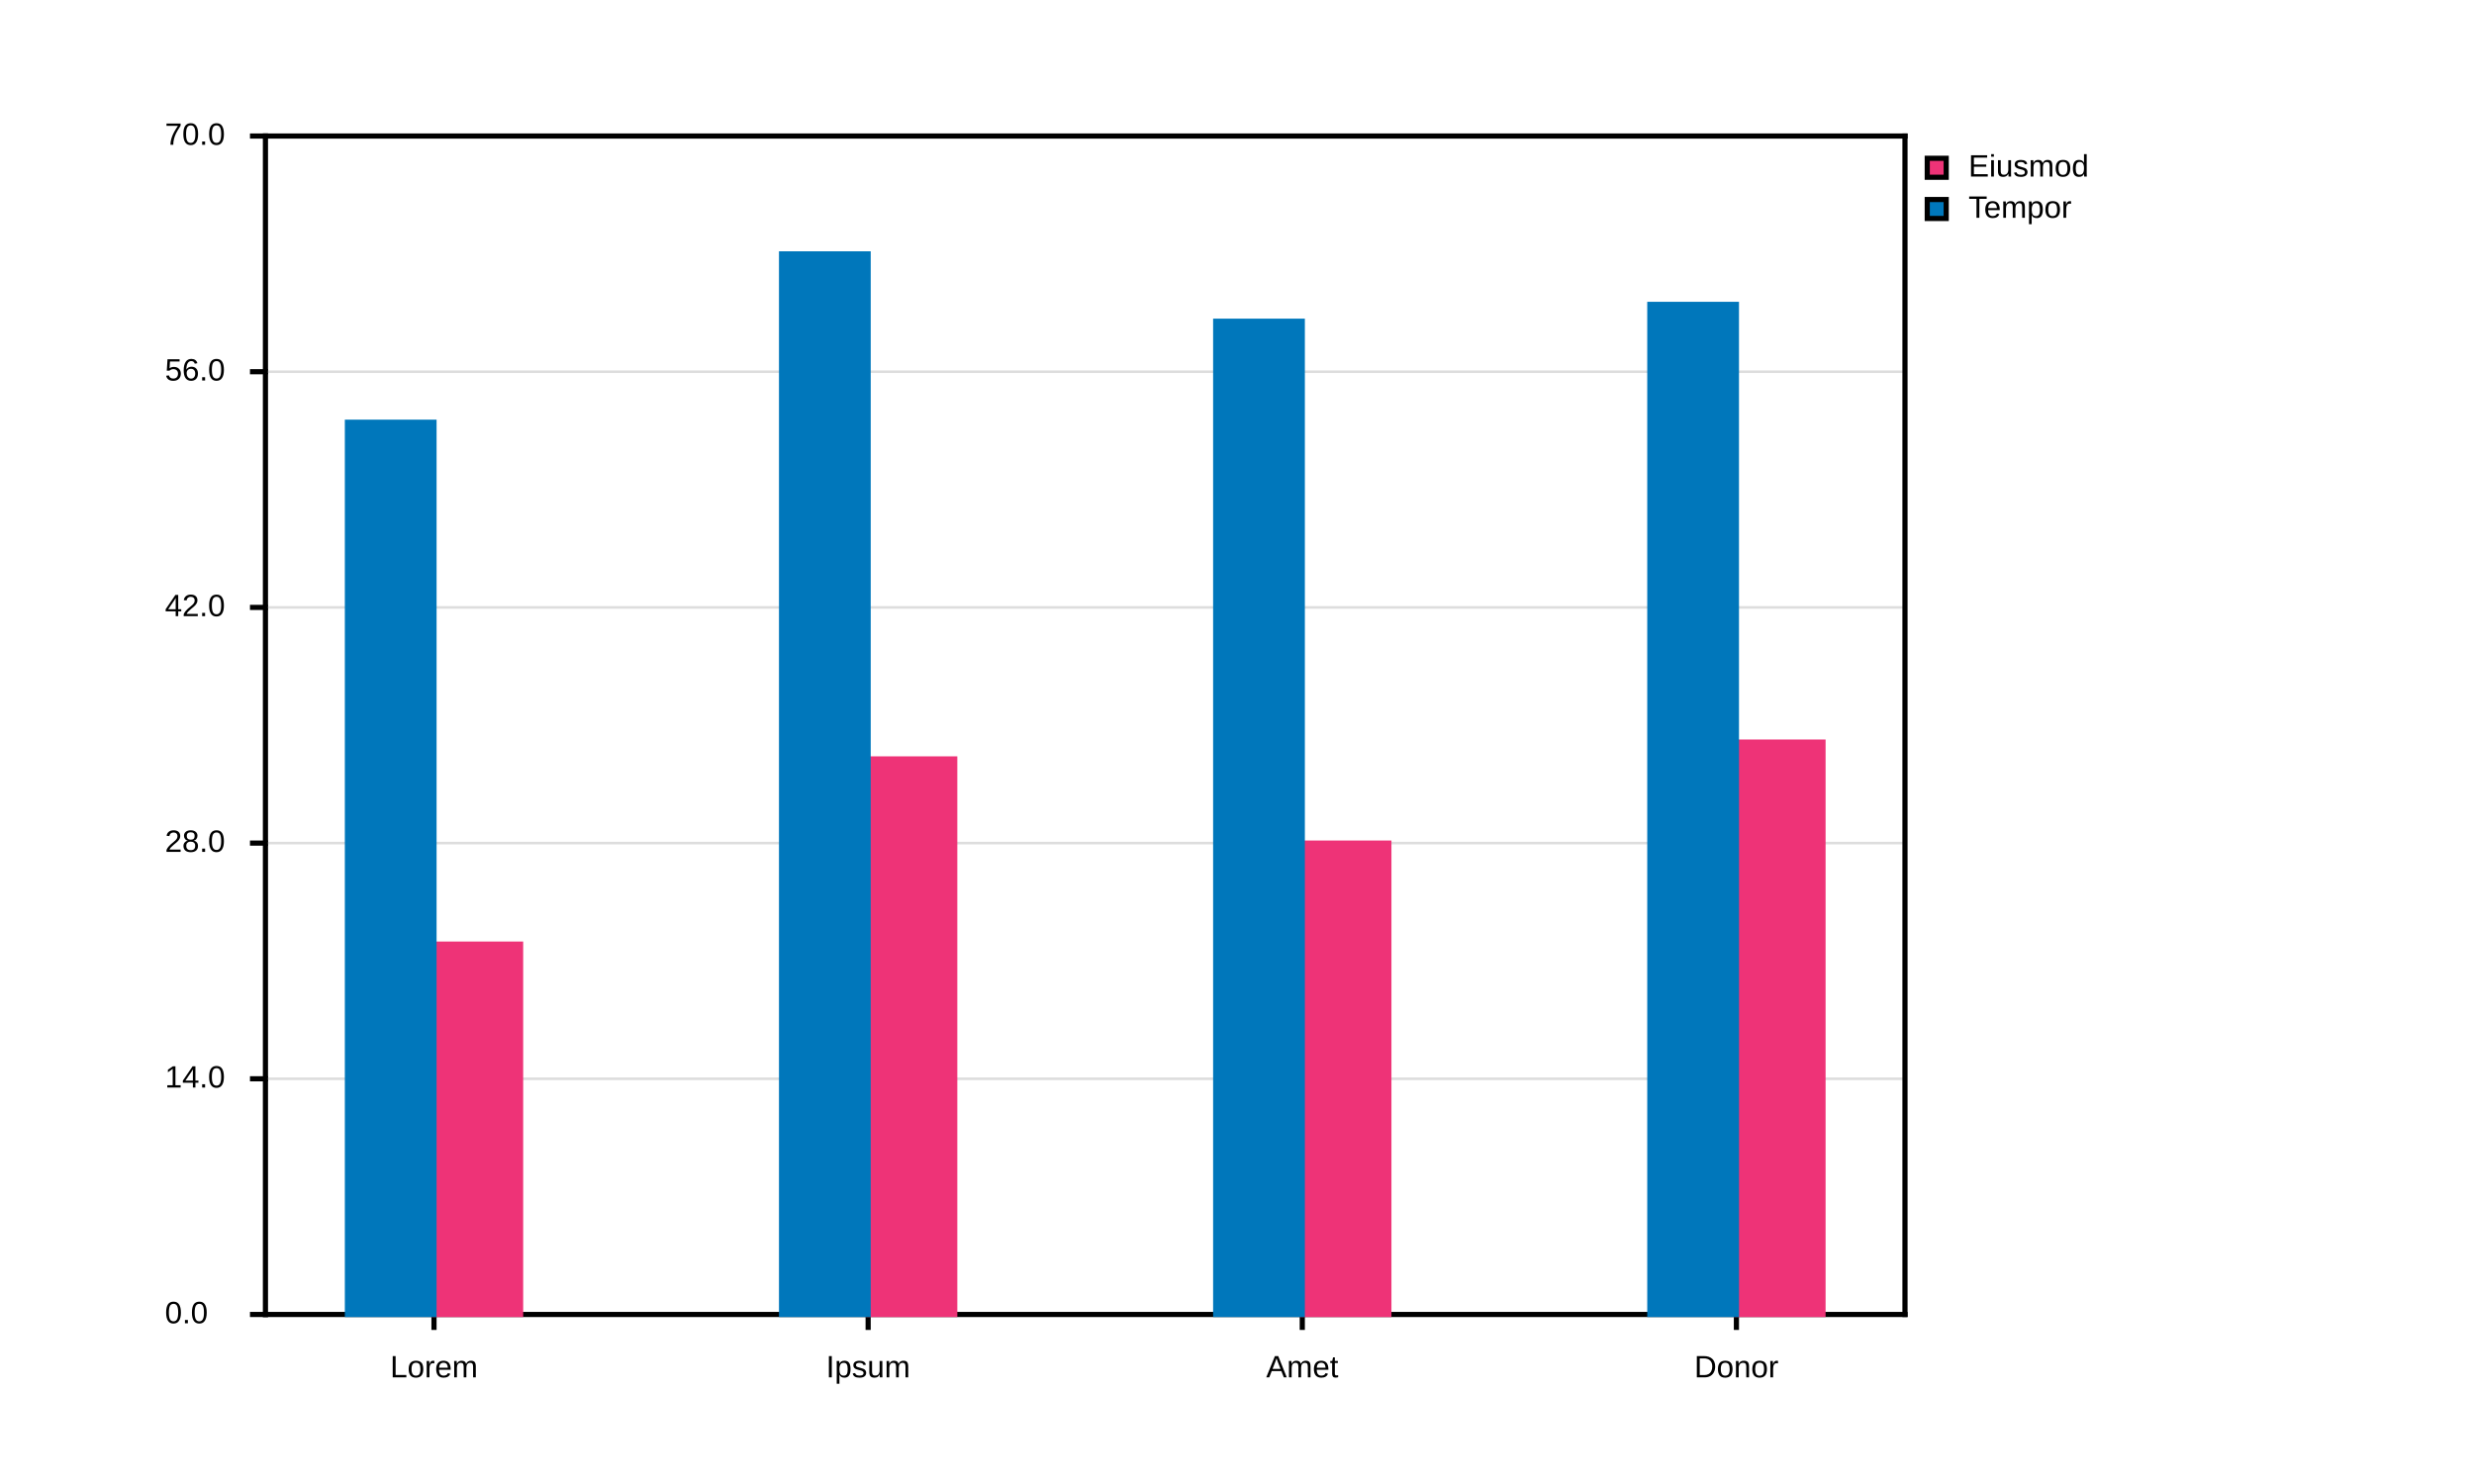
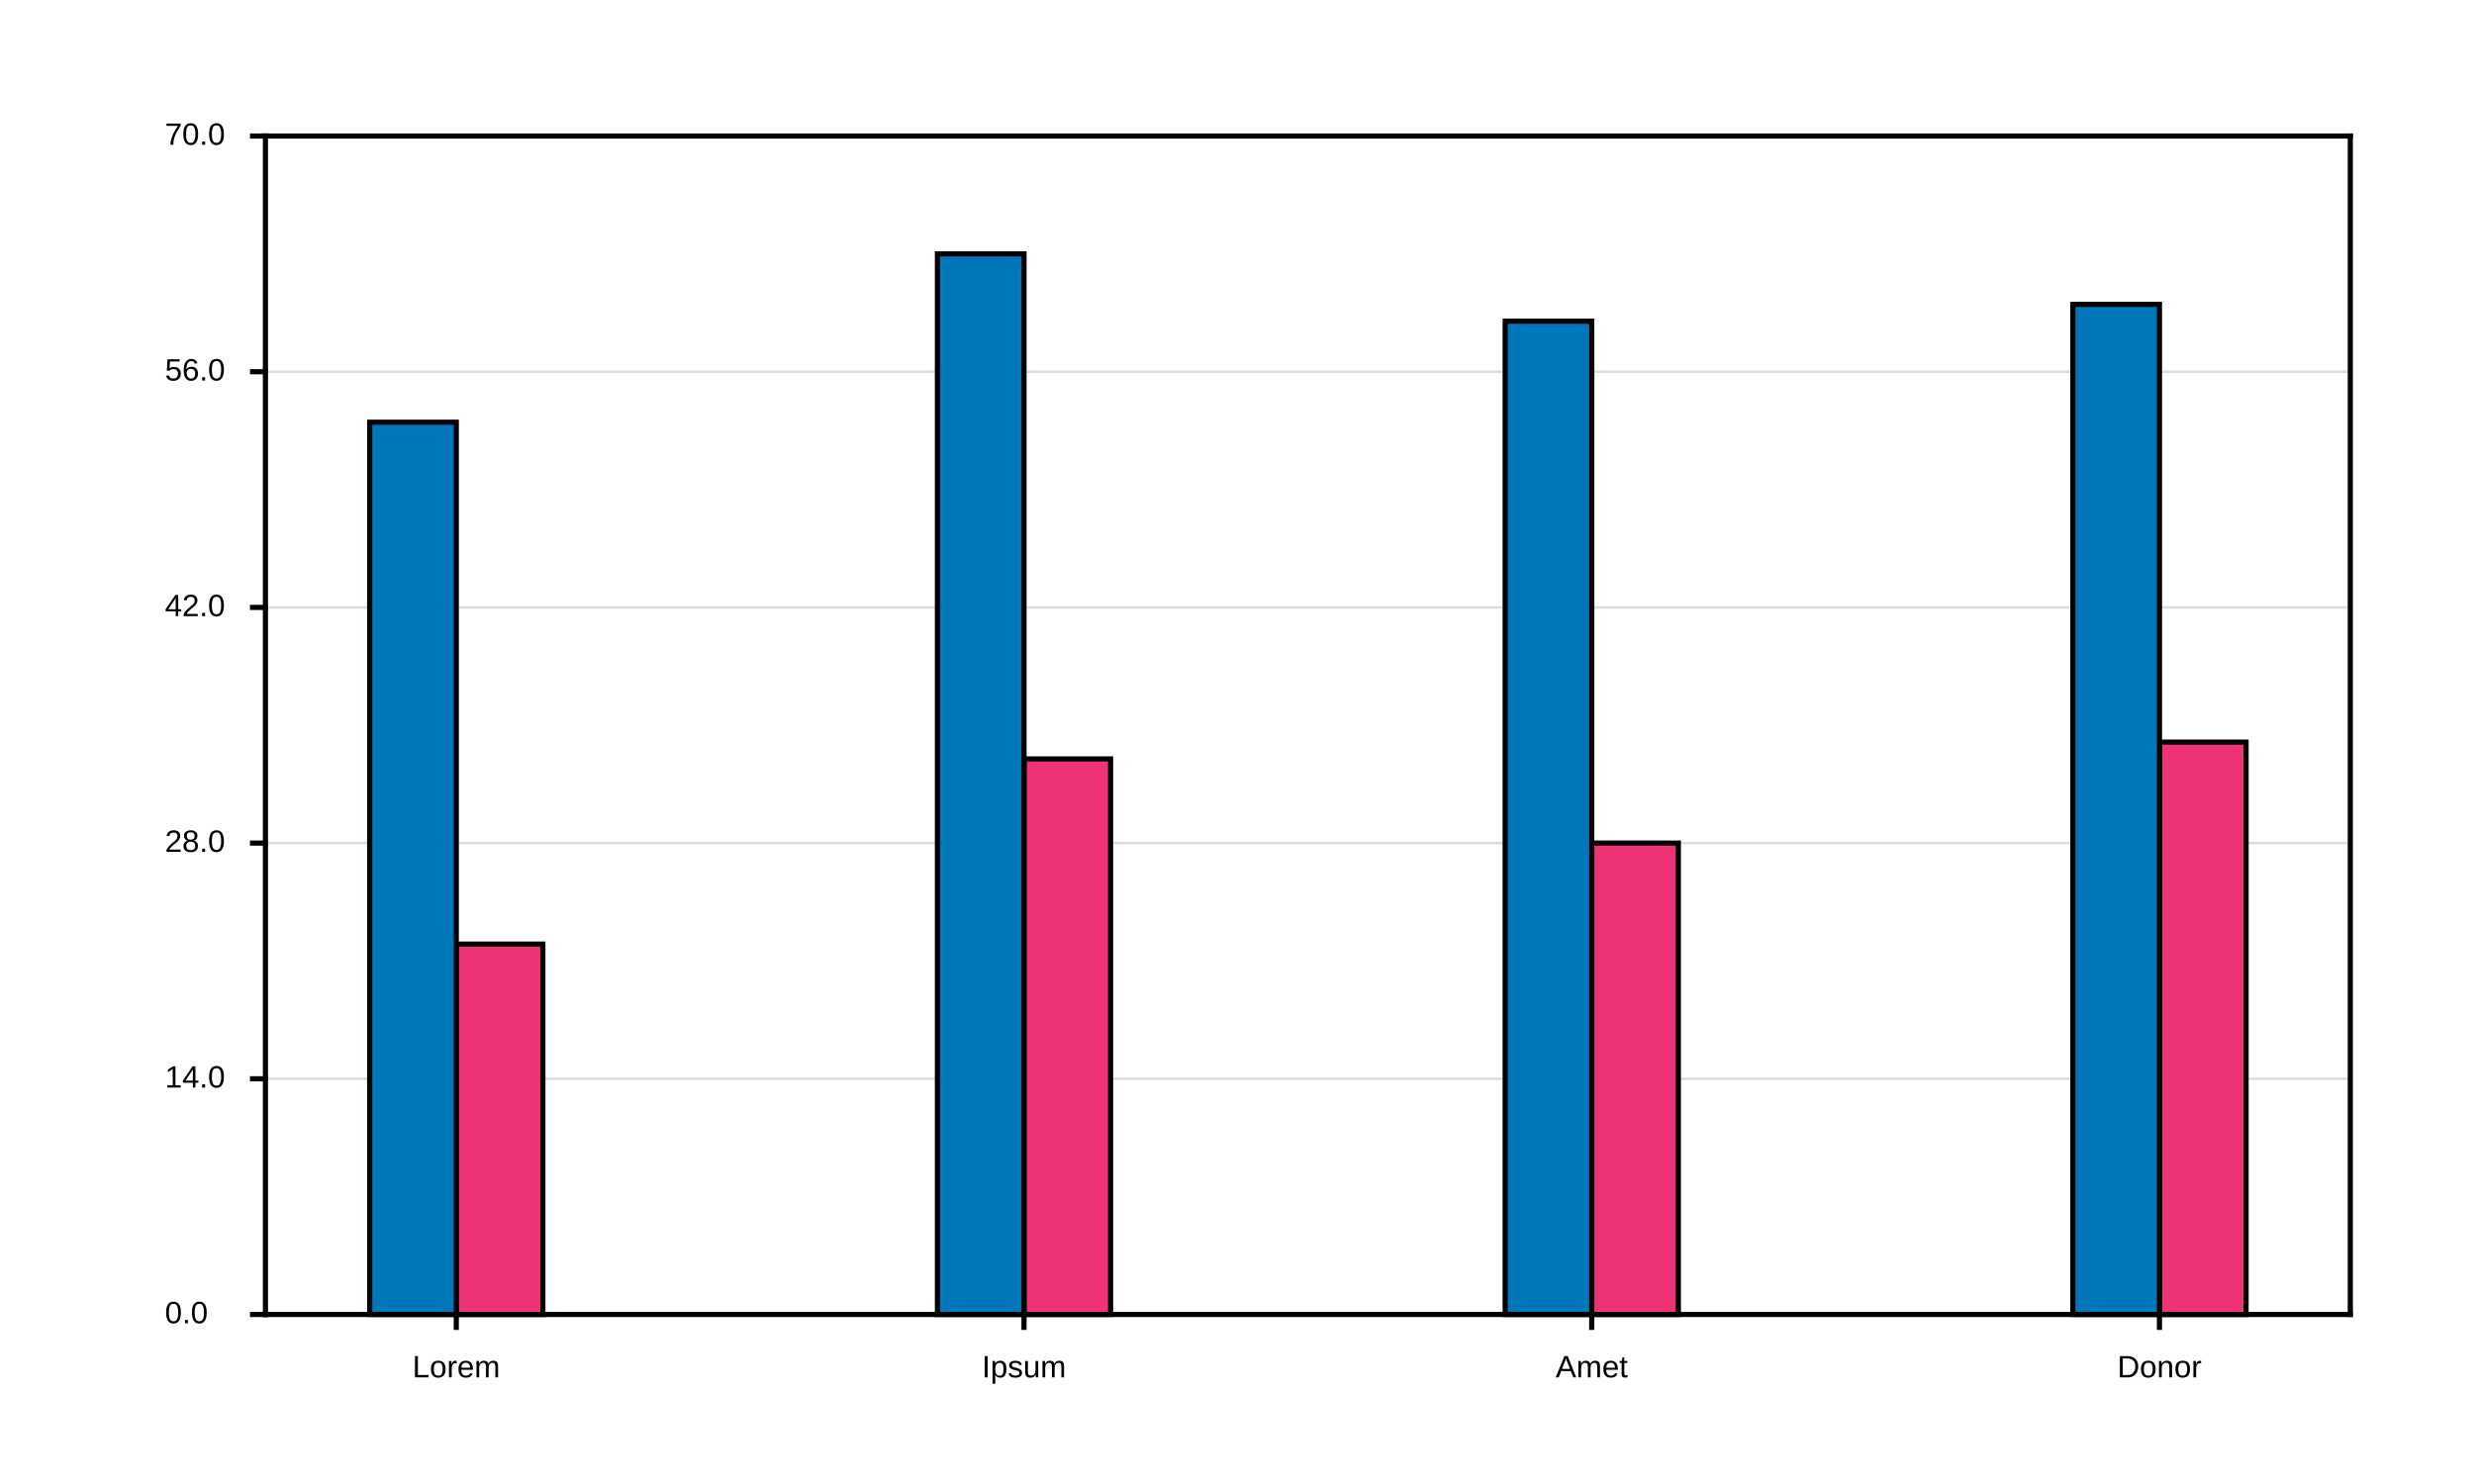
<svg xmlns="http://www.w3.org/2000/svg" width="960" height="576" version="1.1" style="top: 0px;       left: 0px;       position: absolute;">
  <g>
-     <line type="figure.x_tick" x1="168.41" y1="510.2" x2="168.41" y2="515.2" fill="rgba(0,0,0,0)" stroke="black" stroke-width="2" shape-rendering="geometricPrecision" stroke-linecap="square" stroke-dasharray="" />
-     <text tag="figure.x_tick" fill="black" x="168.41" y="531.2" font-size="12" font-weight="normal" font-family="Arial, Verdana, sans-serif" font-style="normal" transform="" dominant-baseline="middle" text-anchor="middle">
+     <line type="figure.x_tick" x1="177.05" y1="510.2" x2="177.05" y2="515.2" fill="rgba(0,0,0,0)" stroke="black" stroke-width="2" shape-rendering="geometricPrecision" stroke-linecap="square" stroke-dasharray="" />
+     <text tag="figure.x_tick" fill="black" x="177.05" y="531.2" font-size="12" font-weight="normal" font-family="Arial, Verdana, sans-serif" font-style="normal" transform="" dominant-baseline="middle" text-anchor="middle">
     Lorem
    </text>
-     <line type="figure.x_tick" x1="336.87" y1="510.2" x2="336.87" y2="515.2" fill="rgba(0,0,0,0)" stroke="black" stroke-width="2" shape-rendering="geometricPrecision" stroke-linecap="square" stroke-dasharray="" />
-     <text tag="figure.x_tick" fill="black" x="336.87" y="531.2" font-size="12" font-weight="normal" font-family="Arial, Verdana, sans-serif" font-style="normal" transform="" dominant-baseline="middle" text-anchor="middle">
+     <line type="figure.x_tick" x1="397.35" y1="510.2" x2="397.35" y2="515.2" fill="rgba(0,0,0,0)" stroke="black" stroke-width="2" shape-rendering="geometricPrecision" stroke-linecap="square" stroke-dasharray="" />
+     <text tag="figure.x_tick" fill="black" x="397.35" y="531.2" font-size="12" font-weight="normal" font-family="Arial, Verdana, sans-serif" font-style="normal" transform="" dominant-baseline="middle" text-anchor="middle">
     Ipsum
    </text>
-     <line type="figure.x_tick" x1="505.33" y1="510.2" x2="505.33" y2="515.2" fill="rgba(0,0,0,0)" stroke="black" stroke-width="2" shape-rendering="geometricPrecision" stroke-linecap="square" stroke-dasharray="" />
-     <text tag="figure.x_tick" fill="black" x="505.33" y="531.2" font-size="12" font-weight="normal" font-family="Arial, Verdana, sans-serif" font-style="normal" transform="" dominant-baseline="middle" text-anchor="middle">
+     <line type="figure.x_tick" x1="617.65" y1="510.2" x2="617.65" y2="515.2" fill="rgba(0,0,0,0)" stroke="black" stroke-width="2" shape-rendering="geometricPrecision" stroke-linecap="square" stroke-dasharray="" />
+     <text tag="figure.x_tick" fill="black" x="617.65" y="531.2" font-size="12" font-weight="normal" font-family="Arial, Verdana, sans-serif" font-style="normal" transform="" dominant-baseline="middle" text-anchor="middle">
     Amet
    </text>
-     <line type="figure.x_tick" x1="673.79" y1="510.2" x2="673.79" y2="515.2" fill="rgba(0,0,0,0)" stroke="black" stroke-width="2" shape-rendering="geometricPrecision" stroke-linecap="square" stroke-dasharray="" />
-     <text tag="figure.x_tick" fill="black" x="673.79" y="531.2" font-size="12" font-weight="normal" font-family="Arial, Verdana, sans-serif" font-style="normal" transform="" dominant-baseline="middle" text-anchor="middle">
+     <line type="figure.x_tick" x1="837.95" y1="510.2" x2="837.95" y2="515.2" fill="rgba(0,0,0,0)" stroke="black" stroke-width="2" shape-rendering="geometricPrecision" stroke-linecap="square" stroke-dasharray="" />
+     <text tag="figure.x_tick" fill="black" x="837.95" y="531.2" font-size="12" font-weight="normal" font-family="Arial, Verdana, sans-serif" font-style="normal" transform="" dominant-baseline="middle" text-anchor="middle">
     Donor
    </text>
    <line type="figure.y_tick" x1="103" y1="510.2" x2="98.0" y2="510.2" fill="rgba(0,0,0,0)" stroke="black" stroke-width="2" shape-rendering="geometricPrecision" stroke-linecap="square" stroke-dasharray="" />
    <text tag="figure.y_tick" fill="black" x="64.0" y="510.2" font-size="12" font-weight="normal" font-family="Arial, Verdana, sans-serif" font-style="normal" transform="" dominant-baseline="middle" text-anchor="start">
     0.0
    </text>
    <line type="figure.y_tick" x1="103" y1="418.72" x2="98.0" y2="418.72" fill="rgba(0,0,0,0)" stroke="black" stroke-width="2" shape-rendering="geometricPrecision" stroke-linecap="square" stroke-dasharray="" />
    <text tag="figure.y_tick" fill="black" x="64.0" y="418.72" font-size="12" font-weight="normal" font-family="Arial, Verdana, sans-serif" font-style="normal" transform="" dominant-baseline="middle" text-anchor="start">
     14.0
    </text>
    <line type="figure.y_tick" x1="103" y1="327.24" x2="98.0" y2="327.24" fill="rgba(0,0,0,0)" stroke="black" stroke-width="2" shape-rendering="geometricPrecision" stroke-linecap="square" stroke-dasharray="" />
    <text tag="figure.y_tick" fill="black" x="64.0" y="327.24" font-size="12" font-weight="normal" font-family="Arial, Verdana, sans-serif" font-style="normal" transform="" dominant-baseline="middle" text-anchor="start">
     28.0
    </text>
    <line type="figure.y_tick" x1="103" y1="235.76" x2="98.0" y2="235.76" fill="rgba(0,0,0,0)" stroke="black" stroke-width="2" shape-rendering="geometricPrecision" stroke-linecap="square" stroke-dasharray="" />
    <text tag="figure.y_tick" fill="black" x="64.0" y="235.76" font-size="12" font-weight="normal" font-family="Arial, Verdana, sans-serif" font-style="normal" transform="" dominant-baseline="middle" text-anchor="start">
     42.0
    </text>
    <line type="figure.y_tick" x1="103" y1="144.28" x2="98.0" y2="144.28" fill="rgba(0,0,0,0)" stroke="black" stroke-width="2" shape-rendering="geometricPrecision" stroke-linecap="square" stroke-dasharray="" />
    <text tag="figure.y_tick" fill="black" x="64.0" y="144.28" font-size="12" font-weight="normal" font-family="Arial, Verdana, sans-serif" font-style="normal" transform="" dominant-baseline="middle" text-anchor="start">
     56.0
    </text>
    <line type="figure.y_tick" x1="103" y1="52.8" x2="98.0" y2="52.8" fill="rgba(0,0,0,0)" stroke="black" stroke-width="2" shape-rendering="geometricPrecision" stroke-linecap="square" stroke-dasharray="" />
    <text tag="figure.y_tick" fill="black" x="64.0" y="52.8" font-size="12" font-weight="normal" font-family="Arial, Verdana, sans-serif" font-style="normal" transform="" dominant-baseline="middle" text-anchor="start">
     70.0
    </text>
-     <line type="figure.h_grid" x1="103" y1="510.2" x2="739.2" y2="510.2" fill="rgba(0,0,0,0)" stroke="#ddd" stroke-width="1" shape-rendering="geometricPrecision" stroke-linecap="square" stroke-dasharray="" />
-     <line type="figure.h_grid" x1="103" y1="418.72" x2="739.2" y2="418.72" fill="rgba(0,0,0,0)" stroke="#ddd" stroke-width="1" shape-rendering="geometricPrecision" stroke-linecap="square" stroke-dasharray="" />
-     <line type="figure.h_grid" x1="103" y1="327.24" x2="739.2" y2="327.24" fill="rgba(0,0,0,0)" stroke="#ddd" stroke-width="1" shape-rendering="geometricPrecision" stroke-linecap="square" stroke-dasharray="" />
-     <line type="figure.h_grid" x1="103" y1="235.76" x2="739.2" y2="235.76" fill="rgba(0,0,0,0)" stroke="#ddd" stroke-width="1" shape-rendering="geometricPrecision" stroke-linecap="square" stroke-dasharray="" />
-     <line type="figure.h_grid" x1="103" y1="144.28" x2="739.2" y2="144.28" fill="rgba(0,0,0,0)" stroke="#ddd" stroke-width="1" shape-rendering="geometricPrecision" stroke-linecap="square" stroke-dasharray="" />
-     <line type="figure.h_grid" x1="103" y1="52.8" x2="739.2" y2="52.8" fill="rgba(0,0,0,0)" stroke="#ddd" stroke-width="1" shape-rendering="geometricPrecision" stroke-linecap="square" stroke-dasharray="" />
+     <line type="figure.h_grid" x1="103" y1="510.2" x2="912.0" y2="510.2" fill="rgba(0,0,0,0)" stroke="#ddd" stroke-width="1" shape-rendering="geometricPrecision" stroke-linecap="square" stroke-dasharray="" />
+     <line type="figure.h_grid" x1="103" y1="418.72" x2="912.0" y2="418.72" fill="rgba(0,0,0,0)" stroke="#ddd" stroke-width="1" shape-rendering="geometricPrecision" stroke-linecap="square" stroke-dasharray="" />
+     <line type="figure.h_grid" x1="103" y1="327.24" x2="912.0" y2="327.24" fill="rgba(0,0,0,0)" stroke="#ddd" stroke-width="1" shape-rendering="geometricPrecision" stroke-linecap="square" stroke-dasharray="" />
+     <line type="figure.h_grid" x1="103" y1="235.76" x2="912.0" y2="235.76" fill="rgba(0,0,0,0)" stroke="#ddd" stroke-width="1" shape-rendering="geometricPrecision" stroke-linecap="square" stroke-dasharray="" />
+     <line type="figure.h_grid" x1="103" y1="144.28" x2="912.0" y2="144.28" fill="rgba(0,0,0,0)" stroke="#ddd" stroke-width="1" shape-rendering="geometricPrecision" stroke-linecap="square" stroke-dasharray="" />
+     <line type="figure.h_grid" x1="103" y1="52.8" x2="912.0" y2="52.8" fill="rgba(0,0,0,0)" stroke="#ddd" stroke-width="1" shape-rendering="geometricPrecision" stroke-linecap="square" stroke-dasharray="" />
    <line type="spine.left" x1="103" y1="510.2" x2="103" y2="52.8" fill="rgba(0,0,0,0)" stroke="black" stroke-width="2" shape-rendering="geometricPrecision" stroke-linecap="square" stroke-dasharray="" />
-     <line type="spine.right" x1="739.2" y1="510.2" x2="739.2" y2="52.8" fill="rgba(0,0,0,0)" stroke="black" stroke-width="2" shape-rendering="geometricPrecision" stroke-linecap="square" stroke-dasharray="" />
-     <line type="spine.top" x1="103" y1="52.8" x2="739.2" y2="52.8" fill="rgba(0,0,0,0)" stroke="black" stroke-width="2" shape-rendering="geometricPrecision" stroke-linecap="square" stroke-dasharray="" />
-     <line type="spine.bottom" x1="103" y1="510.2" x2="739.2" y2="510.2" fill="rgba(0,0,0,0)" stroke="black" stroke-width="2" shape-rendering="geometricPrecision" stroke-linecap="square" stroke-dasharray="" />
-     <text tag="figure.x_label" fill="black" x="421.1" y="547.2" font-size="12" font-weight="normal" font-family="Arial, Verdana, sans-serif" font-style="normal" transform="" dominant-baseline="middle" text-anchor="middle">
+     <line type="spine.right" x1="912.0" y1="510.2" x2="912.0" y2="52.8" fill="rgba(0,0,0,0)" stroke="black" stroke-width="2" shape-rendering="geometricPrecision" stroke-linecap="square" stroke-dasharray="" />
+     <line type="spine.top" x1="103" y1="52.8" x2="912.0" y2="52.8" fill="rgba(0,0,0,0)" stroke="black" stroke-width="2" shape-rendering="geometricPrecision" stroke-linecap="square" stroke-dasharray="" />
+     <line type="spine.bottom" x1="103" y1="510.2" x2="912.0" y2="510.2" fill="rgba(0,0,0,0)" stroke="black" stroke-width="2" shape-rendering="geometricPrecision" stroke-linecap="square" stroke-dasharray="" />
+     <text tag="figure.x_label" fill="black" x="507.5" y="547.2" font-size="12" font-weight="normal" font-family="Arial, Verdana, sans-serif" font-style="normal" transform="" dominant-baseline="middle" text-anchor="middle">
     
    </text>
    <text tag="figure.y_label" fill="black" x="48.0" y="281.5" font-size="12" font-weight="normal" font-family="Arial, Verdana, sans-serif" font-style="normal" transform="rotate(-90, 48.0, 281.5)" dominant-baseline="middle" text-anchor="middle">
     
    </text>
    <text tag="figure.title" fill="black" x="452.5" y="33.8" font-size="18" font-weight="normal" font-family="Arial, Verdana, sans-serif" font-style="normal" transform="" dominant-baseline="auto" text-anchor="middle">
     
    </text>
-     <rect type="" stroke="black" fill="#EE3377" x="747.84" y="61.44" width="7.36" height="7.36" stroke-width="2" stroke-opacity="1.0" fill-opacity="1.0" filter="">
+     <rect type="figure.bar" stroke="black" fill="#EE3377" x="177.05" y="366.446" width="33.6" height="143.754" stroke-width="2" stroke-opacity="1.0" fill-opacity="1.0" filter="">
      </rect>
-     <text tag="legend.label" fill="black" x="763.84" y="65.12" font-size="12" font-weight="normal" font-family="Arial, Verdana, sans-serif" font-style="normal" transform="" dominant-baseline="middle" text-anchor="start">
-      Eiusmod
-     </text>
-     <rect type="" stroke="black" fill="#0077BB" x="747.84" y="77.44" width="7.36" height="7.36" stroke-width="2" stroke-opacity="1.0" fill-opacity="1.0" filter="">
+     <rect type="figure.bar" stroke="black" fill="#EE3377" x="397.35" y="294.569" width="33.6" height="215.631" stroke-width="2" stroke-opacity="1.0" fill-opacity="1.0" filter="">
      </rect>
-     <text tag="legend.label" fill="black" x="763.84" y="81.12" font-size="12" font-weight="normal" font-family="Arial, Verdana, sans-serif" font-style="normal" transform="" dominant-baseline="middle" text-anchor="start">
-      Tempor
-     </text>
-     <rect type="figure.bar" stroke="#EE3377" fill="#EE3377" x="168.41" y="366.446" width="33.6" height="143.754" stroke-width="2" stroke-opacity="1.0" fill-opacity="1.0" filter="">
+     <rect type="figure.bar" stroke="black" fill="#EE3377" x="617.65" y="327.24" width="33.6" height="182.96" stroke-width="2" stroke-opacity="1.0" fill-opacity="1.0" filter="">
      </rect>
-     <rect type="figure.bar" stroke="#EE3377" fill="#EE3377" x="336.87" y="294.569" width="33.6" height="215.631" stroke-width="2" stroke-opacity="1.0" fill-opacity="1.0" filter="">
+     <rect type="figure.bar" stroke="black" fill="#EE3377" x="837.95" y="288.034" width="33.6" height="222.166" stroke-width="2" stroke-opacity="1.0" fill-opacity="1.0" filter="">
      </rect>
-     <rect type="figure.bar" stroke="#EE3377" fill="#EE3377" x="505.33" y="327.24" width="33.6" height="182.96" stroke-width="2" stroke-opacity="1.0" fill-opacity="1.0" filter="">
+     <rect type="figure.bar" stroke="black" fill="#0077BB" x="143.45" y="163.883" width="33.6" height="346.317" stroke-width="2" stroke-opacity="1.0" fill-opacity="1.0" filter="">
      </rect>
-     <rect type="figure.bar" stroke="#EE3377" fill="#EE3377" x="673.79" y="288.034" width="33.6" height="222.166" stroke-width="2" stroke-opacity="1.0" fill-opacity="1.0" filter="">
+     <rect type="figure.bar" stroke="black" fill="#0077BB" x="363.75" y="98.54" width="33.6" height="411.66" stroke-width="2" stroke-opacity="1.0" fill-opacity="1.0" filter="">
      </rect>
-     <rect type="figure.bar" stroke="#0077BB" fill="#0077BB" x="134.81" y="163.883" width="33.6" height="346.317" stroke-width="2" stroke-opacity="1.0" fill-opacity="1.0" filter="">
+     <rect type="figure.bar" stroke="black" fill="#0077BB" x="584.05" y="124.677" width="33.6" height="385.523" stroke-width="2" stroke-opacity="1.0" fill-opacity="1.0" filter="">
      </rect>
-     <rect type="figure.bar" stroke="#0077BB" fill="#0077BB" x="303.27" y="98.54" width="33.6" height="411.66" stroke-width="2" stroke-opacity="1.0" fill-opacity="1.0" filter="">
-       </rect>
-     <rect type="figure.bar" stroke="#0077BB" fill="#0077BB" x="471.73" y="124.677" width="33.6" height="385.523" stroke-width="2" stroke-opacity="1.0" fill-opacity="1.0" filter="">
-       </rect>
-     <rect type="figure.bar" stroke="#0077BB" fill="#0077BB" x="640.19" y="118.143" width="33.6" height="392.057" stroke-width="2" stroke-opacity="1.0" fill-opacity="1.0" filter="">
+     <rect type="figure.bar" stroke="black" fill="#0077BB" x="804.35" y="118.143" width="33.6" height="392.057" stroke-width="2" stroke-opacity="1.0" fill-opacity="1.0" filter="">
      </rect>
  </g>
</svg>
